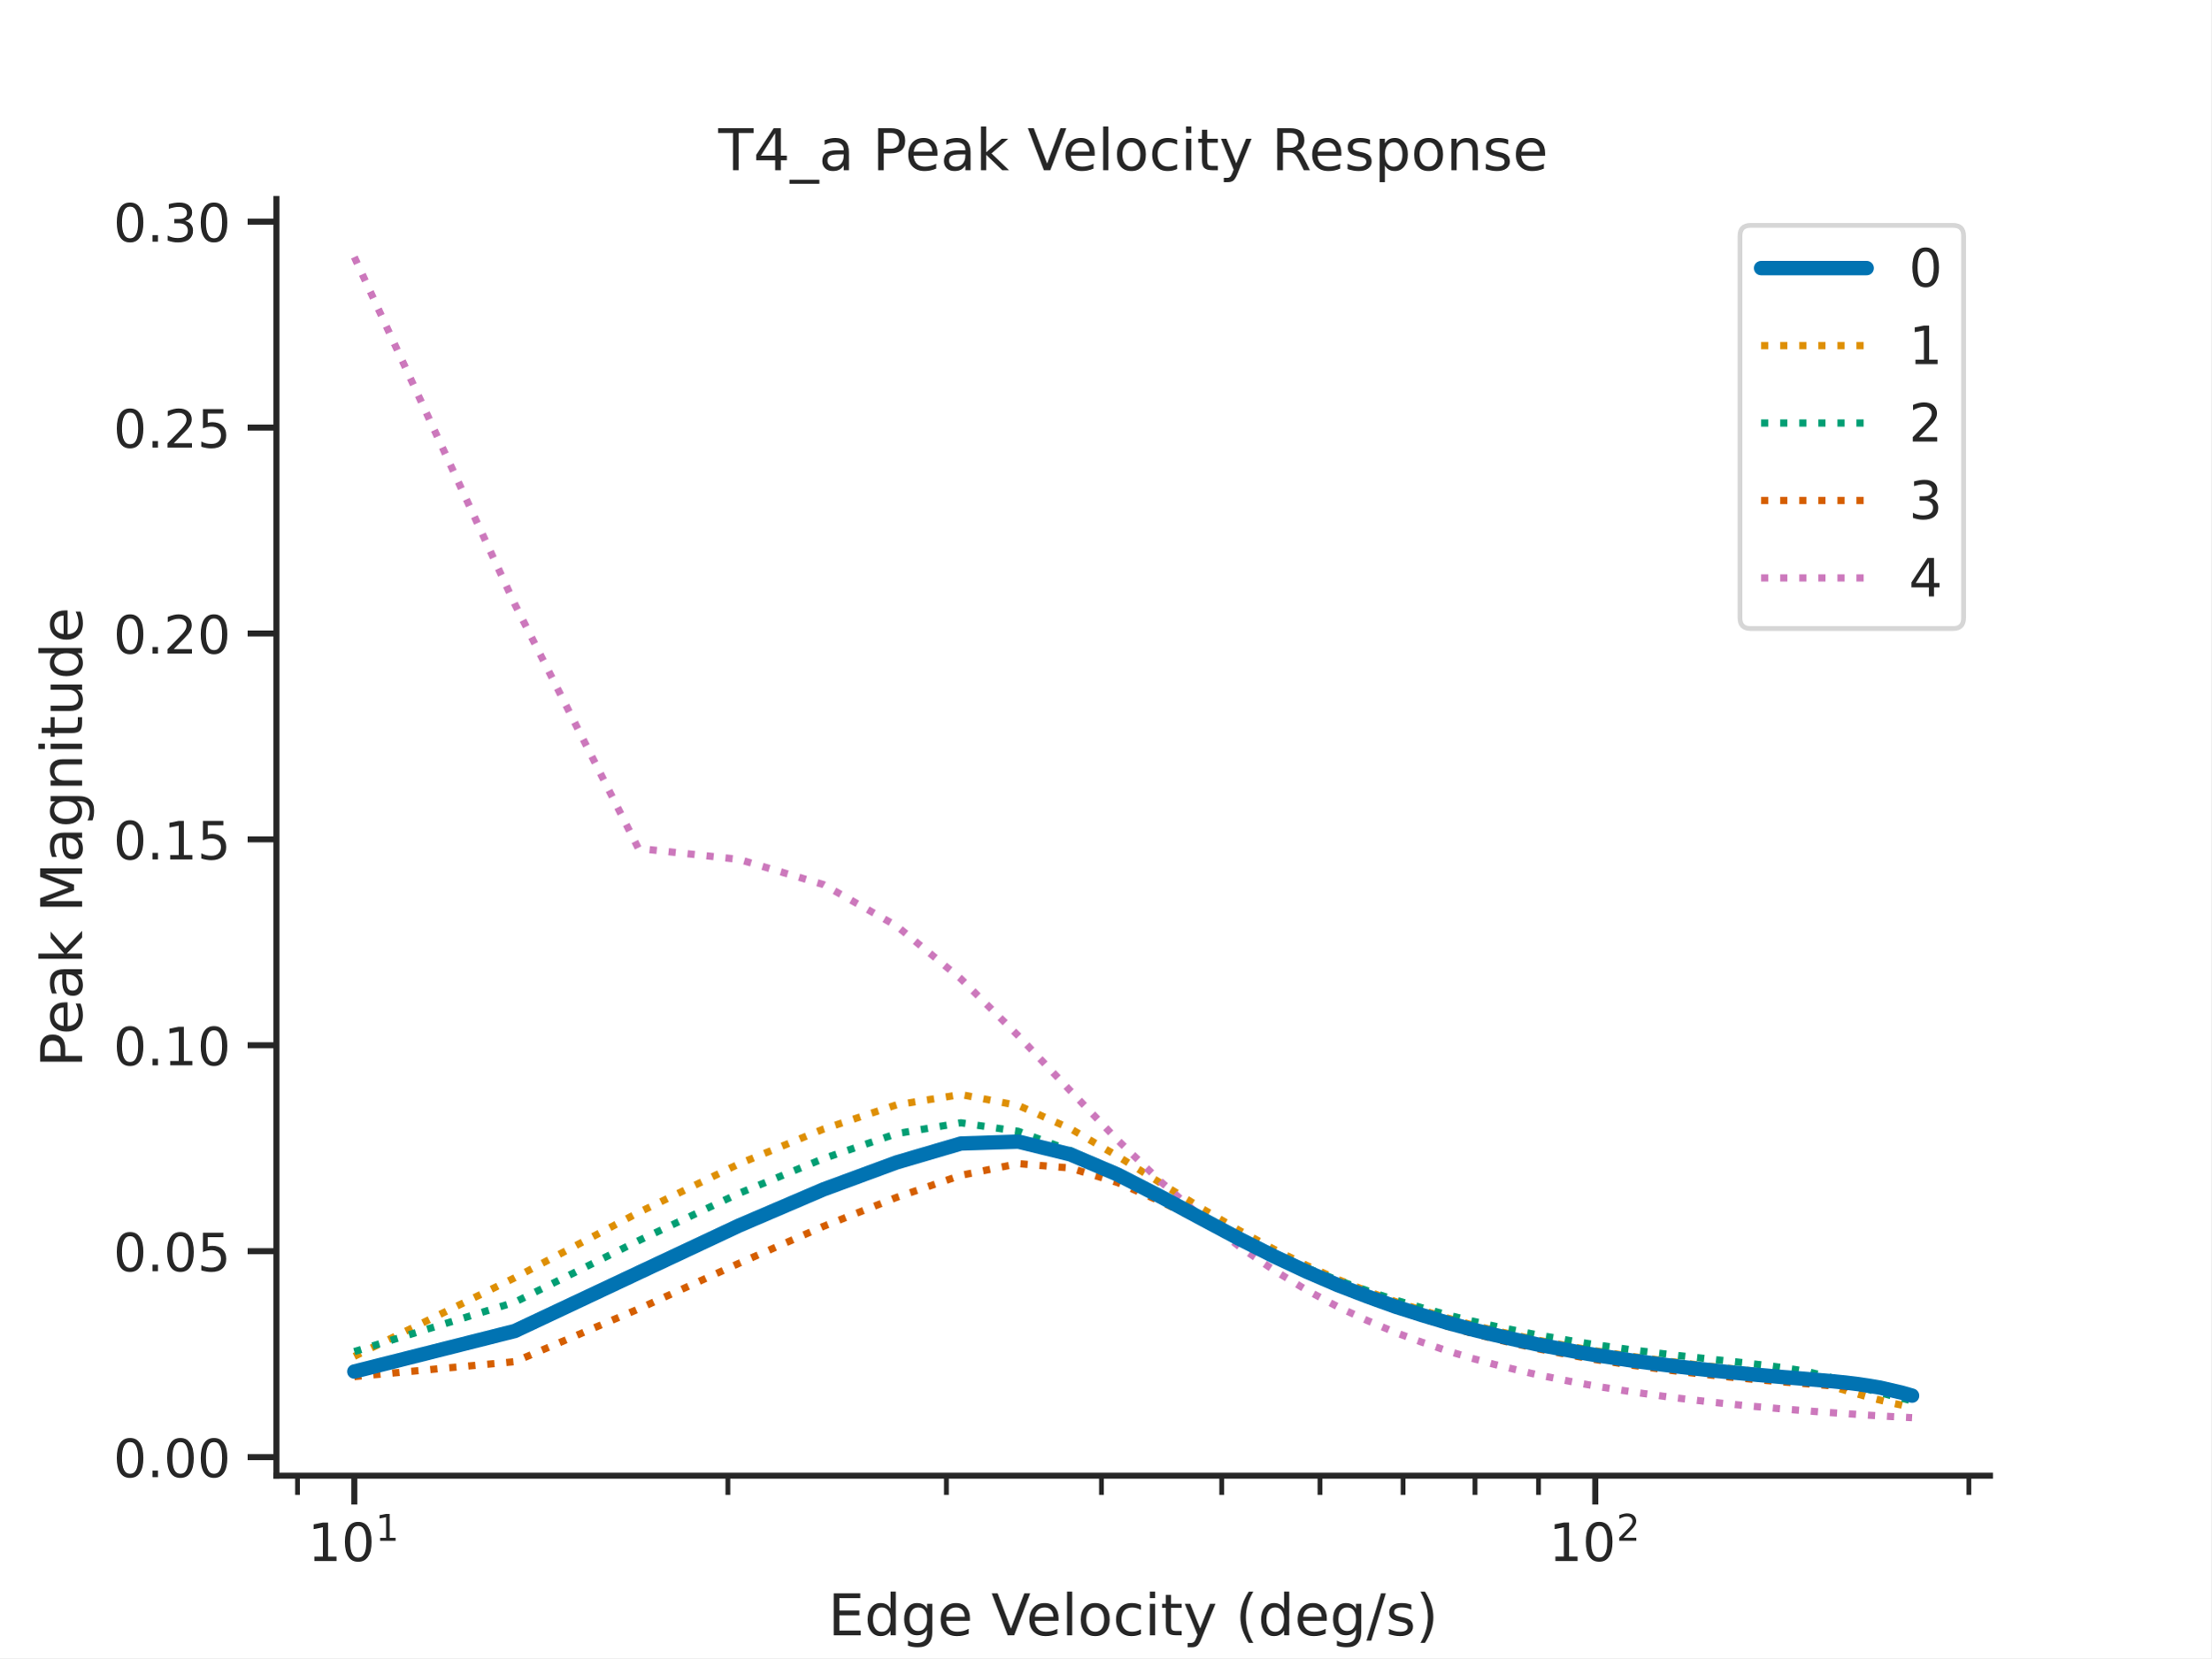
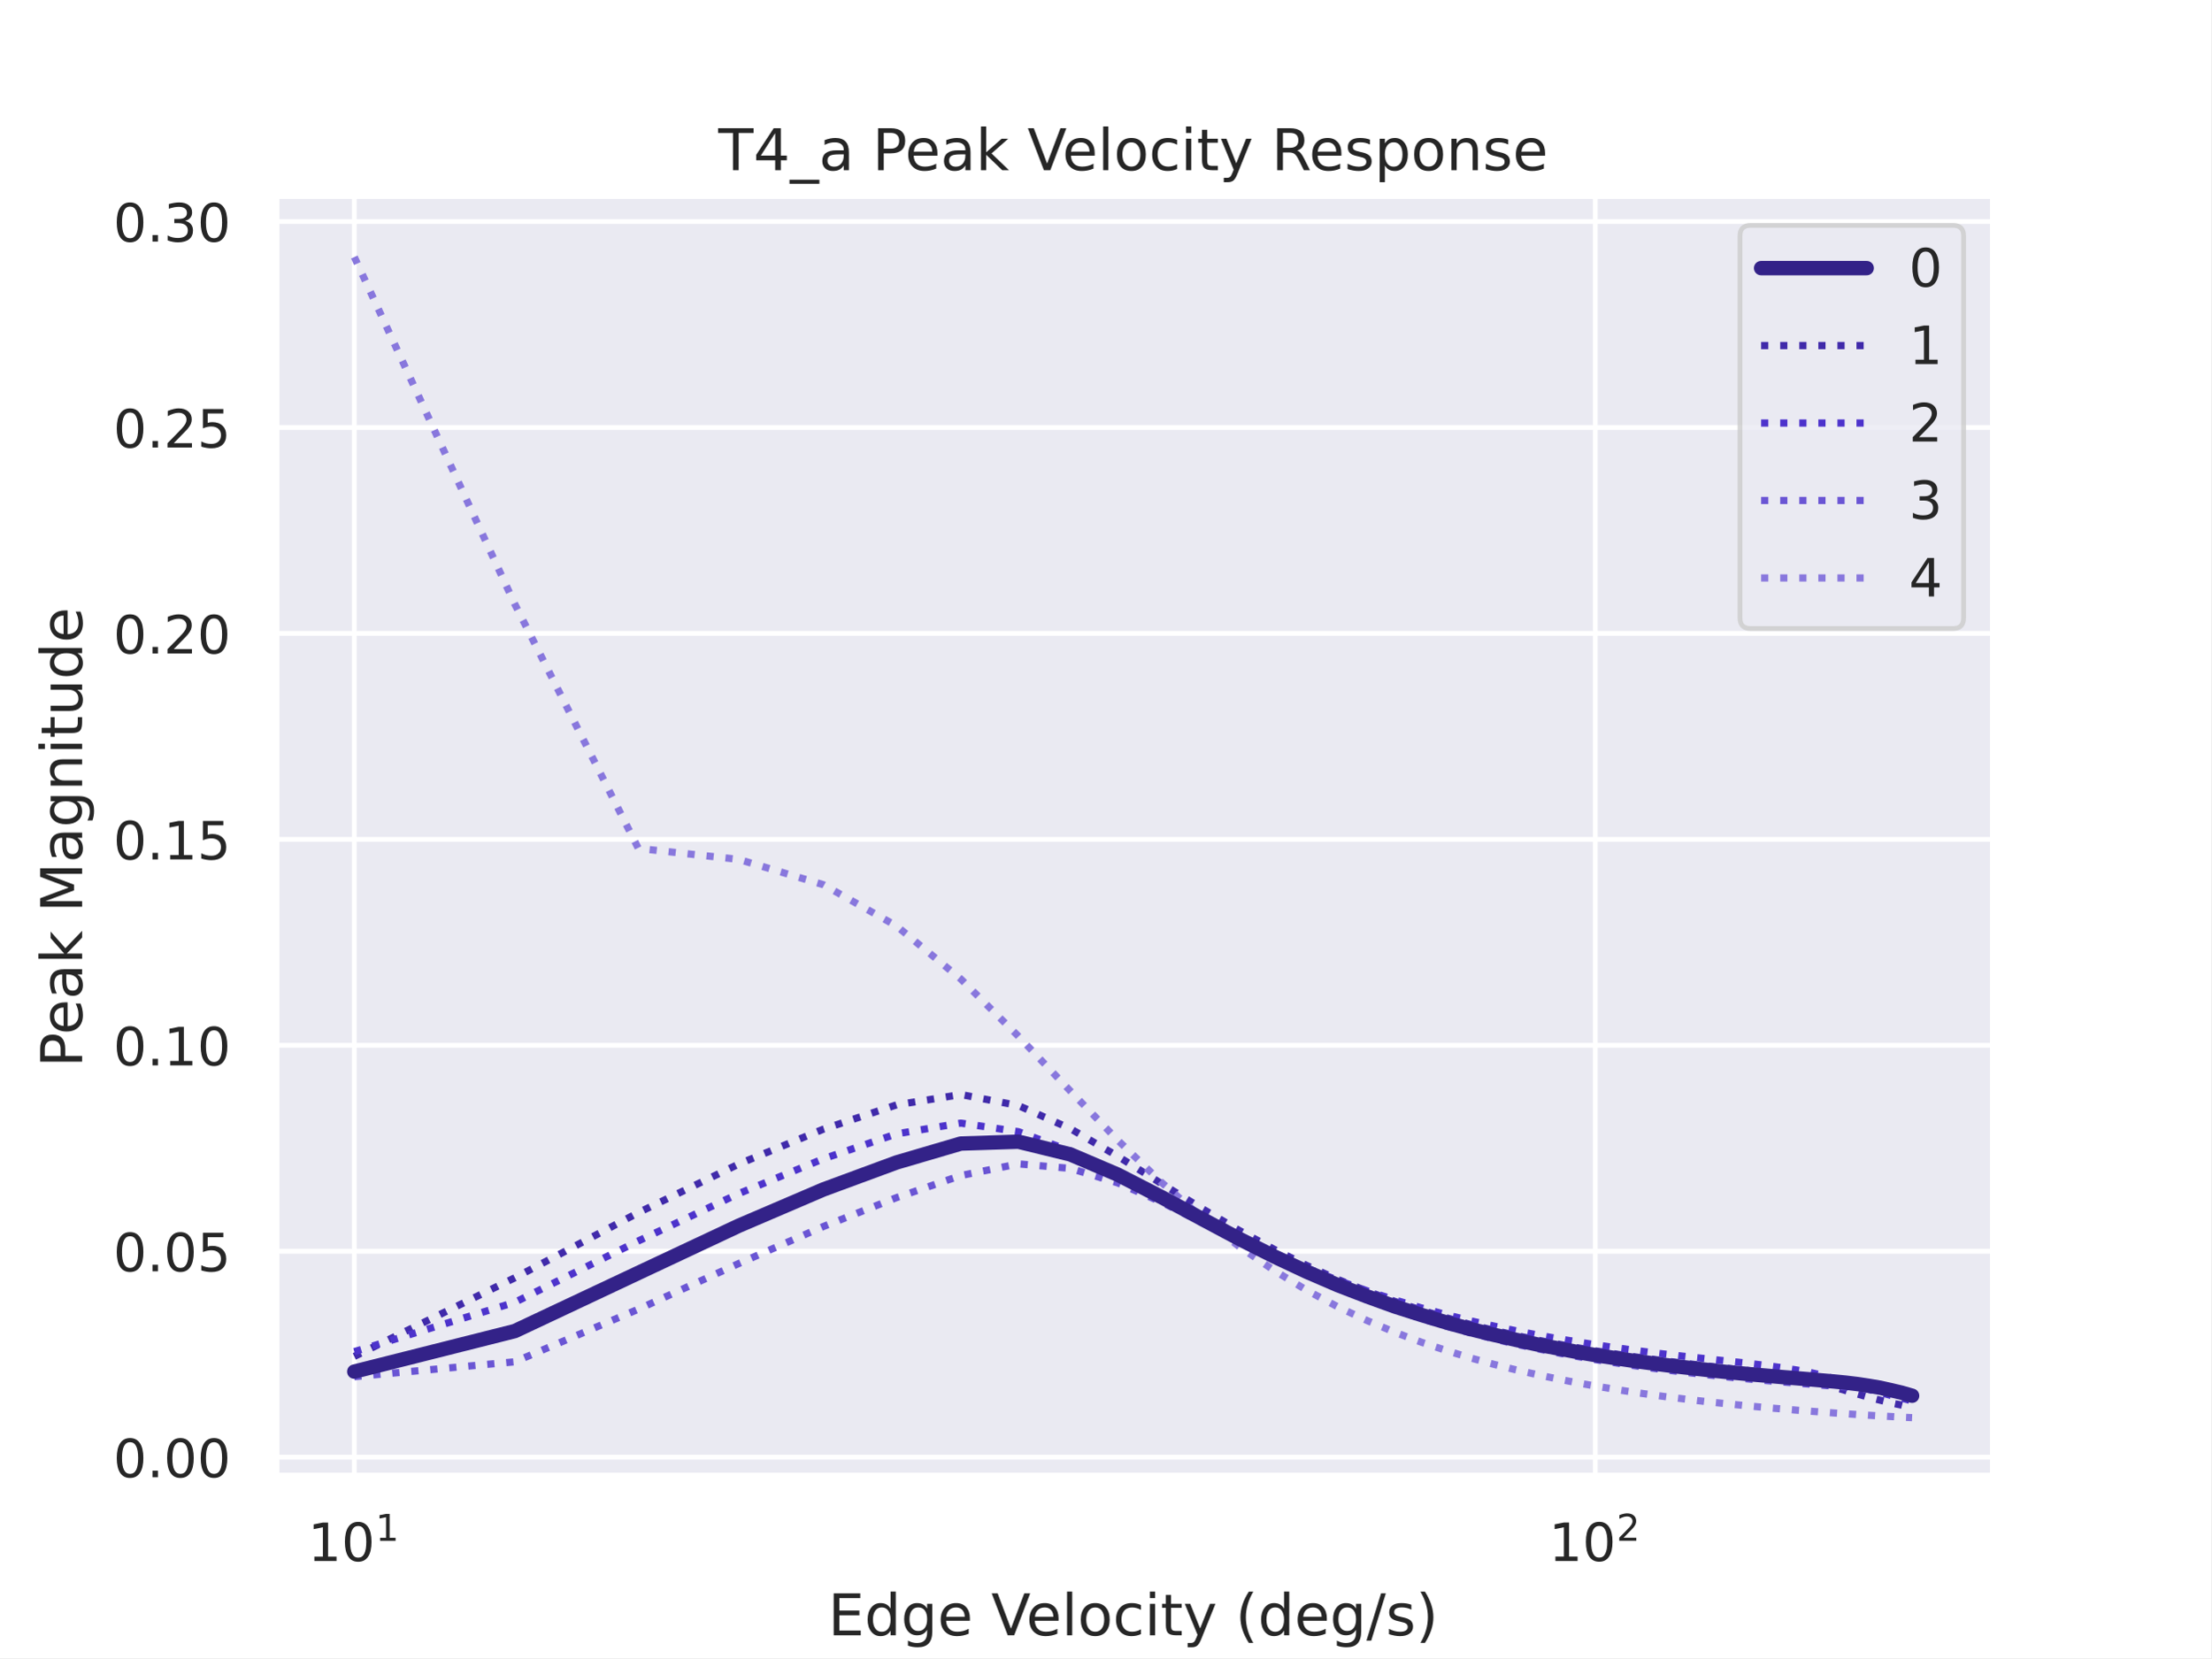
<svg xmlns="http://www.w3.org/2000/svg" xmlns:xlink="http://www.w3.org/1999/xlink" width="460.8pt" height="345.6pt" viewBox="0 0 460.8 345.6" version="1.1">
  <defs>
    <style type="text/css">*{stroke-linejoin: round; stroke-linecap: butt}</style>
  </defs>
  <g id="figure_1">
    <g id="patch_1">
      <path d="M 0 345.6  L 460.8 345.6  L 460.8 0  L 0 0  z " style="fill: #ffffff" />
    </g>
    <g id="axes_1">
      <g id="patch_2">
-         <path d="M 57.6 307.584  L 414.72 307.584  L 414.72 41.472  L 57.6 41.472  z " style="fill: #ffffff" />
+         <path d="M 57.6 307.584  L 414.72 307.584  L 414.72 41.472  L 57.6 41.472  z " style="fill: #eaeaf2" />
      </g>
      <g id="matplotlib.axis_1">
        <g id="xtick_1">
          <g id="line2d_1">
-             <defs>
-               <path id="m900be4632e" d="M 0 0  L 0 6  " style="stroke: #262626; stroke-width: 1.25" />
-             </defs>
-             <g>
-               <use xlink:href="#m900be4632e" x="73.833" y="307.584" style="fill: #262626; stroke: #262626; stroke-width: 1.25" />
-             </g>
+             <path d="M 73.833 307.584  L 73.833 41.472  " clip-path="url(#p72b41a8d1b)" style="fill: none; stroke: #ffffff; stroke-linecap: round" />
          </g>
          <g id="text_1">
            <g style="fill: #262626" transform="translate(64.15273 325.4423) scale(0.11 -0.11)">
              <defs>
                <path id="DejaVuSans-31" d="M 794 531  L 1825 531  L 1825 4091  L 703 3866  L 703 4441  L 1819 4666  L 2450 4666  L 2450 531  L 3481 531  L 3481 0  L 794 0  L 794 531  z " transform="scale(0.015625)" />
                <path id="DejaVuSans-30" d="M 2034 4250  Q 1547 4250 1301 3770  Q 1056 3291 1056 2328  Q 1056 1369 1301 889  Q 1547 409 2034 409  Q 2525 409 2770 889  Q 3016 1369 3016 2328  Q 3016 3291 2770 3770  Q 2525 4250 2034 4250  z M 2034 4750  Q 2819 4750 3233 4129  Q 3647 3509 3647 2328  Q 3647 1150 3233 529  Q 2819 -91 2034 -91  Q 1250 -91 836 529  Q 422 1150 422 2328  Q 422 3509 836 4129  Q 1250 4750 2034 4750  z " transform="scale(0.015625)" />
              </defs>
              <use xlink:href="#DejaVuSans-31" transform="translate(0 0.684375)" />
              <use xlink:href="#DejaVuSans-30" transform="translate(63.62305 0.684375)" />
              <use xlink:href="#DejaVuSans-31" transform="translate(128.2031 38.96563) scale(0.7)" />
            </g>
          </g>
        </g>
        <g id="xtick_2">
          <g id="line2d_2">
-             <g>
-               <use xlink:href="#m900be4632e" x="332.465" y="307.584" style="fill: #262626; stroke: #262626; stroke-width: 1.25" />
-             </g>
+             <path d="M 332.465 307.584  L 332.465 41.472  " clip-path="url(#p72b41a8d1b)" style="fill: none; stroke: #ffffff; stroke-linecap: round" />
          </g>
          <g id="text_2">
            <g style="fill: #262626" transform="translate(322.7855 325.4423) scale(0.11 -0.11)">
              <defs>
                <path id="DejaVuSans-32" d="M 1228 531  L 3431 531  L 3431 0  L 469 0  L 469 531  Q 828 903 1448 1529  Q 2069 2156 2228 2338  Q 2531 2678 2651 2914  Q 2772 3150 2772 3378  Q 2772 3750 2511 3984  Q 2250 4219 1831 4219  Q 1534 4219 1204 4116  Q 875 4013 500 3803  L 500 4441  Q 881 4594 1212 4672  Q 1544 4750 1819 4750  Q 2544 4750 2975 4387  Q 3406 4025 3406 3419  Q 3406 3131 3298 2873  Q 3191 2616 2906 2266  Q 2828 2175 2409 1742  Q 1991 1309 1228 531  z " transform="scale(0.015625)" />
              </defs>
              <use xlink:href="#DejaVuSans-31" transform="translate(0 0.765625)" />
              <use xlink:href="#DejaVuSans-30" transform="translate(63.62305 0.765625)" />
              <use xlink:href="#DejaVuSans-32" transform="translate(128.2031 39.04688) scale(0.7)" />
            </g>
          </g>
        </g>
-         <g id="xtick_3">
-           <g id="line2d_3">
-             <defs>
-               <path id="mfa53ba77cc" d="M 0 0  L 0 4  " style="stroke: #262626" />
-             </defs>
-             <g>
-               <use xlink:href="#mfa53ba77cc" x="61.998" y="307.584" style="fill: #262626; stroke: #262626" />
-             </g>
-           </g>
-         </g>
-         <g id="xtick_4">
-           <g id="line2d_4">
-             <g>
-               <use xlink:href="#mfa53ba77cc" x="151.689" y="307.584" style="fill: #262626; stroke: #262626" />
-             </g>
-           </g>
-         </g>
-         <g id="xtick_5">
-           <g id="line2d_5">
-             <g>
-               <use xlink:href="#mfa53ba77cc" x="197.232" y="307.584" style="fill: #262626; stroke: #262626" />
-             </g>
-           </g>
-         </g>
-         <g id="xtick_6">
-           <g id="line2d_6">
-             <g>
-               <use xlink:href="#mfa53ba77cc" x="229.545" y="307.584" style="fill: #262626; stroke: #262626" />
-             </g>
-           </g>
-         </g>
-         <g id="xtick_7">
-           <g id="line2d_7">
-             <g>
-               <use xlink:href="#mfa53ba77cc" x="254.609" y="307.584" style="fill: #262626; stroke: #262626" />
-             </g>
-           </g>
-         </g>
-         <g id="xtick_8">
-           <g id="line2d_8">
-             <g>
-               <use xlink:href="#mfa53ba77cc" x="275.088" y="307.584" style="fill: #262626; stroke: #262626" />
-             </g>
-           </g>
-         </g>
-         <g id="xtick_9">
-           <g id="line2d_9">
-             <g>
-               <use xlink:href="#mfa53ba77cc" x="292.403" y="307.584" style="fill: #262626; stroke: #262626" />
-             </g>
-           </g>
-         </g>
-         <g id="xtick_10">
-           <g id="line2d_10">
-             <g>
-               <use xlink:href="#mfa53ba77cc" x="307.401" y="307.584" style="fill: #262626; stroke: #262626" />
-             </g>
-           </g>
-         </g>
-         <g id="xtick_11">
-           <g id="line2d_11">
-             <g>
-               <use xlink:href="#mfa53ba77cc" x="320.631" y="307.584" style="fill: #262626; stroke: #262626" />
-             </g>
-           </g>
-         </g>
-         <g id="xtick_12">
-           <g id="line2d_12">
-             <g>
-               <use xlink:href="#mfa53ba77cc" x="410.322" y="307.584" style="fill: #262626; stroke: #262626" />
-             </g>
-           </g>
-         </g>
+         <g id="xtick_3" />
+         <g id="xtick_4" />
+         <g id="xtick_5" />
+         <g id="xtick_6" />
+         <g id="xtick_7" />
+         <g id="xtick_8" />
+         <g id="xtick_9" />
+         <g id="xtick_10" />
+         <g id="xtick_11" />
+         <g id="xtick_12" />
        <g id="text_3">
          <g style="fill: #262626" transform="translate(172.5675 340.8481) scale(0.12 -0.12)">
            <defs>
              <path id="DejaVuSans-45" d="M 628 4666  L 3578 4666  L 3578 4134  L 1259 4134  L 1259 2753  L 3481 2753  L 3481 2222  L 1259 2222  L 1259 531  L 3634 531  L 3634 0  L 628 0  L 628 4666  z " transform="scale(0.015625)" />
              <path id="DejaVuSans-64" d="M 2906 2969  L 2906 4863  L 3481 4863  L 3481 0  L 2906 0  L 2906 525  Q 2725 213 2448 61  Q 2172 -91 1784 -91  Q 1150 -91 751 415  Q 353 922 353 1747  Q 353 2572 751 3078  Q 1150 3584 1784 3584  Q 2172 3584 2448 3432  Q 2725 3281 2906 2969  z M 947 1747  Q 947 1113 1208 752  Q 1469 391 1925 391  Q 2381 391 2643 752  Q 2906 1113 2906 1747  Q 2906 2381 2643 2742  Q 2381 3103 1925 3103  Q 1469 3103 1208 2742  Q 947 2381 947 1747  z " transform="scale(0.015625)" />
              <path id="DejaVuSans-67" d="M 2906 1791  Q 2906 2416 2648 2759  Q 2391 3103 1925 3103  Q 1463 3103 1205 2759  Q 947 2416 947 1791  Q 947 1169 1205 825  Q 1463 481 1925 481  Q 2391 481 2648 825  Q 2906 1169 2906 1791  z M 3481 434  Q 3481 -459 3084 -895  Q 2688 -1331 1869 -1331  Q 1566 -1331 1297 -1286  Q 1028 -1241 775 -1147  L 775 -588  Q 1028 -725 1275 -790  Q 1522 -856 1778 -856  Q 2344 -856 2625 -561  Q 2906 -266 2906 331  L 2906 616  Q 2728 306 2450 153  Q 2172 0 1784 0  Q 1141 0 747 490  Q 353 981 353 1791  Q 353 2603 747 3093  Q 1141 3584 1784 3584  Q 2172 3584 2450 3431  Q 2728 3278 2906 2969  L 2906 3500  L 3481 3500  L 3481 434  z " transform="scale(0.015625)" />
              <path id="DejaVuSans-65" d="M 3597 1894  L 3597 1613  L 953 1613  Q 991 1019 1311 708  Q 1631 397 2203 397  Q 2534 397 2845 478  Q 3156 559 3463 722  L 3463 178  Q 3153 47 2828 -22  Q 2503 -91 2169 -91  Q 1331 -91 842 396  Q 353 884 353 1716  Q 353 2575 817 3079  Q 1281 3584 2069 3584  Q 2775 3584 3186 3129  Q 3597 2675 3597 1894  z M 3022 2063  Q 3016 2534 2758 2815  Q 2500 3097 2075 3097  Q 1594 3097 1305 2825  Q 1016 2553 972 2059  L 3022 2063  z " transform="scale(0.015625)" />
              <path id="DejaVuSans-20" transform="scale(0.015625)" />
              <path id="DejaVuSans-56" d="M 1831 0  L 50 4666  L 709 4666  L 2188 738  L 3669 4666  L 4325 4666  L 2547 0  L 1831 0  z " transform="scale(0.015625)" />
              <path id="DejaVuSans-6c" d="M 603 4863  L 1178 4863  L 1178 0  L 603 0  L 603 4863  z " transform="scale(0.015625)" />
              <path id="DejaVuSans-6f" d="M 1959 3097  Q 1497 3097 1228 2736  Q 959 2375 959 1747  Q 959 1119 1226 758  Q 1494 397 1959 397  Q 2419 397 2687 759  Q 2956 1122 2956 1747  Q 2956 2369 2687 2733  Q 2419 3097 1959 3097  z M 1959 3584  Q 2709 3584 3137 3096  Q 3566 2609 3566 1747  Q 3566 888 3137 398  Q 2709 -91 1959 -91  Q 1206 -91 779 398  Q 353 888 353 1747  Q 353 2609 779 3096  Q 1206 3584 1959 3584  z " transform="scale(0.015625)" />
              <path id="DejaVuSans-63" d="M 3122 3366  L 3122 2828  Q 2878 2963 2633 3030  Q 2388 3097 2138 3097  Q 1578 3097 1268 2742  Q 959 2388 959 1747  Q 959 1106 1268 751  Q 1578 397 2138 397  Q 2388 397 2633 464  Q 2878 531 3122 666  L 3122 134  Q 2881 22 2623 -34  Q 2366 -91 2075 -91  Q 1284 -91 818 406  Q 353 903 353 1747  Q 353 2603 823 3093  Q 1294 3584 2113 3584  Q 2378 3584 2631 3529  Q 2884 3475 3122 3366  z " transform="scale(0.015625)" />
              <path id="DejaVuSans-69" d="M 603 3500  L 1178 3500  L 1178 0  L 603 0  L 603 3500  z M 603 4863  L 1178 4863  L 1178 4134  L 603 4134  L 603 4863  z " transform="scale(0.015625)" />
              <path id="DejaVuSans-74" d="M 1172 4494  L 1172 3500  L 2356 3500  L 2356 3053  L 1172 3053  L 1172 1153  Q 1172 725 1289 603  Q 1406 481 1766 481  L 2356 481  L 2356 0  L 1766 0  Q 1100 0 847 248  Q 594 497 594 1153  L 594 3053  L 172 3053  L 172 3500  L 594 3500  L 594 4494  L 1172 4494  z " transform="scale(0.015625)" />
              <path id="DejaVuSans-79" d="M 2059 -325  Q 1816 -950 1584 -1140  Q 1353 -1331 966 -1331  L 506 -1331  L 506 -850  L 844 -850  Q 1081 -850 1212 -737  Q 1344 -625 1503 -206  L 1606 56  L 191 3500  L 800 3500  L 1894 763  L 2988 3500  L 3597 3500  L 2059 -325  z " transform="scale(0.015625)" />
              <path id="DejaVuSans-28" d="M 1984 4856  Q 1566 4138 1362 3434  Q 1159 2731 1159 2009  Q 1159 1288 1364 580  Q 1569 -128 1984 -844  L 1484 -844  Q 1016 -109 783 600  Q 550 1309 550 2009  Q 550 2706 781 3412  Q 1013 4119 1484 4856  L 1984 4856  z " transform="scale(0.015625)" />
              <path id="DejaVuSans-2f" d="M 1625 4666  L 2156 4666  L 531 -594  L 0 -594  L 1625 4666  z " transform="scale(0.015625)" />
              <path id="DejaVuSans-73" d="M 2834 3397  L 2834 2853  Q 2591 2978 2328 3040  Q 2066 3103 1784 3103  Q 1356 3103 1142 2972  Q 928 2841 928 2578  Q 928 2378 1081 2264  Q 1234 2150 1697 2047  L 1894 2003  Q 2506 1872 2764 1633  Q 3022 1394 3022 966  Q 3022 478 2636 193  Q 2250 -91 1575 -91  Q 1294 -91 989 -36  Q 684 19 347 128  L 347 722  Q 666 556 975 473  Q 1284 391 1588 391  Q 1994 391 2212 530  Q 2431 669 2431 922  Q 2431 1156 2273 1281  Q 2116 1406 1581 1522  L 1381 1569  Q 847 1681 609 1914  Q 372 2147 372 2553  Q 372 3047 722 3315  Q 1072 3584 1716 3584  Q 2034 3584 2315 3537  Q 2597 3491 2834 3397  z " transform="scale(0.015625)" />
              <path id="DejaVuSans-29" d="M 513 4856  L 1013 4856  Q 1481 4119 1714 3412  Q 1947 2706 1947 2009  Q 1947 1309 1714 600  Q 1481 -109 1013 -844  L 513 -844  Q 928 -128 1133 580  Q 1338 1288 1338 2009  Q 1338 2731 1133 3434  Q 928 4138 513 4856  z " transform="scale(0.015625)" />
            </defs>
            <use xlink:href="#DejaVuSans-45" />
            <use xlink:href="#DejaVuSans-64" x="63.184" />
            <use xlink:href="#DejaVuSans-67" x="126.66" />
            <use xlink:href="#DejaVuSans-65" x="190.137" />
            <use xlink:href="#DejaVuSans-20" x="251.66" />
            <use xlink:href="#DejaVuSans-56" x="283.447" />
            <use xlink:href="#DejaVuSans-65" x="344.105" />
            <use xlink:href="#DejaVuSans-6c" x="405.629" />
            <use xlink:href="#DejaVuSans-6f" x="433.412" />
            <use xlink:href="#DejaVuSans-63" x="494.594" />
            <use xlink:href="#DejaVuSans-69" x="549.574" />
            <use xlink:href="#DejaVuSans-74" x="577.357" />
            <use xlink:href="#DejaVuSans-79" x="616.566" />
            <use xlink:href="#DejaVuSans-20" x="675.746" />
            <use xlink:href="#DejaVuSans-28" x="707.533" />
            <use xlink:href="#DejaVuSans-64" x="746.547" />
            <use xlink:href="#DejaVuSans-65" x="810.023" />
            <use xlink:href="#DejaVuSans-67" x="871.547" />
            <use xlink:href="#DejaVuSans-2f" x="935.023" />
            <use xlink:href="#DejaVuSans-73" x="968.715" />
            <use xlink:href="#DejaVuSans-29" x="1020.814" />
          </g>
        </g>
      </g>
      <g id="matplotlib.axis_2">
        <g id="ytick_1">
-           <g id="line2d_13">
-             <defs>
-               <path id="mbd11f7bf73" d="M 0 0  L -6 0  " style="stroke: #262626; stroke-width: 1.25" />
-             </defs>
-             <g>
-               <use xlink:href="#mbd11f7bf73" x="57.6" y="303.708" style="fill: #262626; stroke: #262626; stroke-width: 1.25" />
-             </g>
+           <g id="line2d_3">
+             <path d="M 57.6 303.723  L 414.72 303.723  " clip-path="url(#p72b41a8d1b)" style="fill: none; stroke: #ffffff; stroke-linecap: round" />
          </g>
          <g id="text_4">
-             <g style="fill: #262626" transform="translate(23.60781 307.8876) scale(0.11 -0.11)">
+             <g style="fill: #262626" transform="translate(23.60781 307.9025) scale(0.11 -0.11)">
              <defs>
                <path id="DejaVuSans-2e" d="M 684 794  L 1344 794  L 1344 0  L 684 0  L 684 794  z " transform="scale(0.015625)" />
              </defs>
              <use xlink:href="#DejaVuSans-30" />
              <use xlink:href="#DejaVuSans-2e" x="63.623" />
              <use xlink:href="#DejaVuSans-30" x="95.41" />
              <use xlink:href="#DejaVuSans-30" x="159.033" />
            </g>
          </g>
        </g>
        <g id="ytick_2">
-           <g id="line2d_14">
-             <g>
-               <use xlink:href="#mbd11f7bf73" x="57.6" y="260.789" style="fill: #262626; stroke: #262626; stroke-width: 1.25" />
-             </g>
+           <g id="line2d_4">
+             <path d="M 57.6 260.799  L 414.72 260.799  " clip-path="url(#p72b41a8d1b)" style="fill: none; stroke: #ffffff; stroke-linecap: round" />
          </g>
          <g id="text_5">
-             <g style="fill: #262626" transform="translate(23.60781 264.9683) scale(0.11 -0.11)">
+             <g style="fill: #262626" transform="translate(23.60781 264.9777) scale(0.11 -0.11)">
              <defs>
                <path id="DejaVuSans-35" d="M 691 4666  L 3169 4666  L 3169 4134  L 1269 4134  L 1269 2991  Q 1406 3038 1543 3061  Q 1681 3084 1819 3084  Q 2600 3084 3056 2656  Q 3513 2228 3513 1497  Q 3513 744 3044 326  Q 2575 -91 1722 -91  Q 1428 -91 1123 -41  Q 819 9 494 109  L 494 744  Q 775 591 1075 516  Q 1375 441 1709 441  Q 2250 441 2565 725  Q 2881 1009 2881 1497  Q 2881 1984 2565 2268  Q 2250 2553 1709 2553  Q 1456 2553 1204 2497  Q 953 2441 691 2322  L 691 4666  z " transform="scale(0.015625)" />
              </defs>
              <use xlink:href="#DejaVuSans-30" />
              <use xlink:href="#DejaVuSans-2e" x="63.623" />
              <use xlink:href="#DejaVuSans-30" x="95.41" />
              <use xlink:href="#DejaVuSans-35" x="159.033" />
            </g>
          </g>
        </g>
        <g id="ytick_3">
-           <g id="line2d_15">
-             <g>
-               <use xlink:href="#mbd11f7bf73" x="57.6" y="217.87" style="fill: #262626; stroke: #262626; stroke-width: 1.25" />
-             </g>
+           <g id="line2d_5">
+             <path d="M 57.6 217.874  L 414.72 217.874  " clip-path="url(#p72b41a8d1b)" style="fill: none; stroke: #ffffff; stroke-linecap: round" />
          </g>
          <g id="text_6">
-             <g style="fill: #262626" transform="translate(23.60781 222.049) scale(0.11 -0.11)">
+             <g style="fill: #262626" transform="translate(23.60781 222.0529) scale(0.11 -0.11)">
              <use xlink:href="#DejaVuSans-30" />
              <use xlink:href="#DejaVuSans-2e" x="63.623" />
              <use xlink:href="#DejaVuSans-31" x="95.41" />
              <use xlink:href="#DejaVuSans-30" x="159.033" />
            </g>
          </g>
        </g>
        <g id="ytick_4">
-           <g id="line2d_16">
-             <g>
-               <use xlink:href="#mbd11f7bf73" x="57.6" y="174.951" style="fill: #262626; stroke: #262626; stroke-width: 1.25" />
-             </g>
+           <g id="line2d_6">
+             <path d="M 57.6 174.949  L 414.72 174.949  " clip-path="url(#p72b41a8d1b)" style="fill: none; stroke: #ffffff; stroke-linecap: round" />
          </g>
          <g id="text_7">
-             <g style="fill: #262626" transform="translate(23.60781 179.1298) scale(0.11 -0.11)">
+             <g style="fill: #262626" transform="translate(23.60781 179.1281) scale(0.11 -0.11)">
              <use xlink:href="#DejaVuSans-30" />
              <use xlink:href="#DejaVuSans-2e" x="63.623" />
              <use xlink:href="#DejaVuSans-31" x="95.41" />
              <use xlink:href="#DejaVuSans-35" x="159.033" />
            </g>
          </g>
        </g>
        <g id="ytick_5">
-           <g id="line2d_17">
-             <g>
-               <use xlink:href="#mbd11f7bf73" x="57.6" y="132.031" style="fill: #262626; stroke: #262626; stroke-width: 1.25" />
-             </g>
+           <g id="line2d_7">
+             <path d="M 57.6 132.024  L 414.72 132.024  " clip-path="url(#p72b41a8d1b)" style="fill: none; stroke: #ffffff; stroke-linecap: round" />
          </g>
          <g id="text_8">
-             <g style="fill: #262626" transform="translate(23.60781 136.2105) scale(0.11 -0.11)">
+             <g style="fill: #262626" transform="translate(23.60781 136.2033) scale(0.11 -0.11)">
              <use xlink:href="#DejaVuSans-30" />
              <use xlink:href="#DejaVuSans-2e" x="63.623" />
              <use xlink:href="#DejaVuSans-32" x="95.41" />
              <use xlink:href="#DejaVuSans-30" x="159.033" />
            </g>
          </g>
        </g>
        <g id="ytick_6">
-           <g id="line2d_18">
-             <g>
-               <use xlink:href="#mbd11f7bf73" x="57.6" y="89.112" style="fill: #262626; stroke: #262626; stroke-width: 1.25" />
-             </g>
+           <g id="line2d_8">
+             <path d="M 57.6 89.099  L 414.72 89.099  " clip-path="url(#p72b41a8d1b)" style="fill: none; stroke: #ffffff; stroke-linecap: round" />
          </g>
          <g id="text_9">
-             <g style="fill: #262626" transform="translate(23.60781 93.29121) scale(0.11 -0.11)">
+             <g style="fill: #262626" transform="translate(23.60781 93.27855) scale(0.11 -0.11)">
              <use xlink:href="#DejaVuSans-30" />
              <use xlink:href="#DejaVuSans-2e" x="63.623" />
              <use xlink:href="#DejaVuSans-32" x="95.41" />
              <use xlink:href="#DejaVuSans-35" x="159.033" />
            </g>
          </g>
        </g>
        <g id="ytick_7">
-           <g id="line2d_19">
-             <g>
-               <use xlink:href="#mbd11f7bf73" x="57.6" y="46.193" style="fill: #262626; stroke: #262626; stroke-width: 1.25" />
-             </g>
+           <g id="line2d_9">
+             <path d="M 57.6 46.175  L 414.72 46.175  " clip-path="url(#p72b41a8d1b)" style="fill: none; stroke: #ffffff; stroke-linecap: round" />
          </g>
          <g id="text_10">
-             <g style="fill: #262626" transform="translate(23.60781 50.37193) scale(0.11 -0.11)">
+             <g style="fill: #262626" transform="translate(23.60781 50.35376) scale(0.11 -0.11)">
              <defs>
                <path id="DejaVuSans-33" d="M 2597 2516  Q 3050 2419 3304 2112  Q 3559 1806 3559 1356  Q 3559 666 3084 287  Q 2609 -91 1734 -91  Q 1441 -91 1130 -33  Q 819 25 488 141  L 488 750  Q 750 597 1062 519  Q 1375 441 1716 441  Q 2309 441 2620 675  Q 2931 909 2931 1356  Q 2931 1769 2642 2001  Q 2353 2234 1838 2234  L 1294 2234  L 1294 2753  L 1863 2753  Q 2328 2753 2575 2939  Q 2822 3125 2822 3475  Q 2822 3834 2567 4026  Q 2313 4219 1838 4219  Q 1578 4219 1281 4162  Q 984 4106 628 3988  L 628 4550  Q 988 4650 1302 4700  Q 1616 4750 1894 4750  Q 2613 4750 3031 4423  Q 3450 4097 3450 3541  Q 3450 3153 3228 2886  Q 3006 2619 2597 2516  z " transform="scale(0.015625)" />
              </defs>
              <use xlink:href="#DejaVuSans-30" />
              <use xlink:href="#DejaVuSans-2e" x="63.623" />
              <use xlink:href="#DejaVuSans-33" x="95.41" />
              <use xlink:href="#DejaVuSans-30" x="159.033" />
            </g>
          </g>
        </g>
        <g id="text_11">
          <g style="fill: #262626" transform="translate(17.11219 222.4661) rotate(-90) scale(0.12 -0.12)">
            <defs>
              <path id="DejaVuSans-50" d="M 1259 4147  L 1259 2394  L 2053 2394  Q 2494 2394 2734 2622  Q 2975 2850 2975 3272  Q 2975 3691 2734 3919  Q 2494 4147 2053 4147  L 1259 4147  z M 628 4666  L 2053 4666  Q 2838 4666 3239 4311  Q 3641 3956 3641 3272  Q 3641 2581 3239 2228  Q 2838 1875 2053 1875  L 1259 1875  L 1259 0  L 628 0  L 628 4666  z " transform="scale(0.015625)" />
              <path id="DejaVuSans-61" d="M 2194 1759  Q 1497 1759 1228 1600  Q 959 1441 959 1056  Q 959 750 1161 570  Q 1363 391 1709 391  Q 2188 391 2477 730  Q 2766 1069 2766 1631  L 2766 1759  L 2194 1759  z M 3341 1997  L 3341 0  L 2766 0  L 2766 531  Q 2569 213 2275 61  Q 1981 -91 1556 -91  Q 1019 -91 701 211  Q 384 513 384 1019  Q 384 1609 779 1909  Q 1175 2209 1959 2209  L 2766 2209  L 2766 2266  Q 2766 2663 2505 2880  Q 2244 3097 1772 3097  Q 1472 3097 1187 3025  Q 903 2953 641 2809  L 641 3341  Q 956 3463 1253 3523  Q 1550 3584 1831 3584  Q 2591 3584 2966 3190  Q 3341 2797 3341 1997  z " transform="scale(0.015625)" />
              <path id="DejaVuSans-6b" d="M 581 4863  L 1159 4863  L 1159 1991  L 2875 3500  L 3609 3500  L 1753 1863  L 3688 0  L 2938 0  L 1159 1709  L 1159 0  L 581 0  L 581 4863  z " transform="scale(0.015625)" />
              <path id="DejaVuSans-4d" d="M 628 4666  L 1569 4666  L 2759 1491  L 3956 4666  L 4897 4666  L 4897 0  L 4281 0  L 4281 4097  L 3078 897  L 2444 897  L 1241 4097  L 1241 0  L 628 0  L 628 4666  z " transform="scale(0.015625)" />
              <path id="DejaVuSans-6e" d="M 3513 2113  L 3513 0  L 2938 0  L 2938 2094  Q 2938 2591 2744 2837  Q 2550 3084 2163 3084  Q 1697 3084 1428 2787  Q 1159 2491 1159 1978  L 1159 0  L 581 0  L 581 3500  L 1159 3500  L 1159 2956  Q 1366 3272 1645 3428  Q 1925 3584 2291 3584  Q 2894 3584 3203 3211  Q 3513 2838 3513 2113  z " transform="scale(0.015625)" />
              <path id="DejaVuSans-75" d="M 544 1381  L 544 3500  L 1119 3500  L 1119 1403  Q 1119 906 1312 657  Q 1506 409 1894 409  Q 2359 409 2629 706  Q 2900 1003 2900 1516  L 2900 3500  L 3475 3500  L 3475 0  L 2900 0  L 2900 538  Q 2691 219 2414 64  Q 2138 -91 1772 -91  Q 1169 -91 856 284  Q 544 659 544 1381  z M 1991 3584  L 1991 3584  z " transform="scale(0.015625)" />
            </defs>
            <use xlink:href="#DejaVuSans-50" />
            <use xlink:href="#DejaVuSans-65" x="56.678" />
            <use xlink:href="#DejaVuSans-61" x="118.201" />
            <use xlink:href="#DejaVuSans-6b" x="179.48" />
            <use xlink:href="#DejaVuSans-20" x="237.391" />
            <use xlink:href="#DejaVuSans-4d" x="269.178" />
            <use xlink:href="#DejaVuSans-61" x="355.457" />
            <use xlink:href="#DejaVuSans-67" x="416.736" />
            <use xlink:href="#DejaVuSans-6e" x="480.213" />
            <use xlink:href="#DejaVuSans-69" x="543.592" />
            <use xlink:href="#DejaVuSans-74" x="571.375" />
            <use xlink:href="#DejaVuSans-75" x="610.584" />
            <use xlink:href="#DejaVuSans-64" x="673.963" />
            <use xlink:href="#DejaVuSans-65" x="737.439" />
          </g>
        </g>
      </g>
-       <g id="line2d_20">
-         <path d="M 73.833 282.713  L 107.286 266.325  L 133.029 252.754  L 153.958 242.616  L 171.593 235.349  L 186.832 230.29  L 200.247 228.133  L 212.231 230.425  L 223.058 235.237  L 232.932 240.991  L 242.008 246.672  L 250.405 251.842  L 258.218 256.439  L 265.523 260.393  L 272.381 263.791  L 278.845 266.694  L 284.957 269.126  L 290.753 271.282  L 296.265 273.076  L 301.519 274.688  L 306.538 276.083  L 311.343 277.28  L 315.95 278.339  L 320.376 279.313  L 324.634 280.127  L 328.737 280.911  L 332.694 281.591  L 336.518 282.174  L 340.215 282.739  L 343.794 283.218  L 347.263 283.683  L 350.628 284.103  L 353.895 284.483  L 357.07 284.858  L 360.158 285.201  L 363.163 285.52  L 366.089 285.858  L 368.941 286.195  L 371.723 286.591  L 374.437 287.027  L 377.088 287.595  L 379.677 288.368  L 382.208 289.111  L 384.683 289.837  L 387.105 290.547  L 389.475 291.242  L 391.797 291.825  L 394.072 292.397  L 396.301 292.866  L 398.487 293.417  " clip-path="url(#pcbe554aa3e)" style="fill: none; stroke-dasharray: 1.5,2.475; stroke-dashoffset: 0; stroke: #de8f05; stroke-width: 1.5" />
-       </g>
-       <g id="line2d_21">
-         <path d="M 73.833 281.719  L 107.286 271.428  L 133.029 258.622  L 153.958 248.757  L 171.593 241.494  L 186.832 236.299  L 200.247 234.03  L 212.231 235.808  L 223.058 239.809  L 232.932 244.656  L 242.008 249.482  L 250.405 253.911  L 258.218 257.881  L 265.523 261.323  L 272.381 264.304  L 278.845 266.869  L 284.957 269.03  L 290.753 270.958  L 296.265 272.569  L 301.519 274.023  L 306.538 275.286  L 311.343 276.374  L 315.95 277.339  L 320.376 278.228  L 324.634 278.972  L 328.737 279.69  L 332.694 280.314  L 336.518 280.85  L 340.215 281.37  L 343.794 281.812  L 347.263 282.243  L 350.628 282.636  L 353.895 282.995  L 357.07 283.355  L 360.158 283.693  L 363.163 284.013  L 366.089 284.358  L 368.941 284.702  L 371.723 285.095  L 374.437 285.508  L 377.088 286.004  L 379.677 286.619  L 382.208 287.291  L 384.683 288.08  L 387.105 288.86  L 389.475 289.624  L 391.797 290.267  L 394.072 290.898  L 396.301 291.415  L 398.487 292.024  " clip-path="url(#pcbe554aa3e)" style="fill: none; stroke-dasharray: 1.5,2.475; stroke-dashoffset: 0; stroke: #029e73; stroke-width: 1.5" />
-       </g>
-       <g id="line2d_22">
-         <path d="M 73.833 286.936  L 107.286 283.824  L 133.029 272.847  L 153.958 263.336  L 171.593 255.618  L 186.832 249.584  L 200.247 244.981  L 212.231 242.534  L 223.058 243.456  L 232.932 246.497  L 242.008 250.478  L 250.405 254.647  L 258.218 258.672  L 265.523 262.32  L 272.381 265.564  L 278.845 268.4  L 284.957 270.811  L 290.753 272.971  L 296.265 274.78  L 301.519 276.412  L 306.538 277.829  L 311.343 279.045  L 315.95 280.121  L 320.376 281.111  L 324.634 281.937  L 328.737 282.731  L 332.694 283.419  L 336.518 284.008  L 340.215 284.577  L 343.794 285.058  L 347.263 285.523  L 350.628 285.941  L 353.895 286.315  L 357.07 286.678  L 360.158 287.001  L 363.163 287.287  L 366.089 287.566  L 368.941 287.812  L 371.723 288.054  L 374.437 288.266  L 377.088 288.478  L 379.677 288.69  L 382.208 288.88  L 384.683 289.076  L 387.105 289.283  L 389.475 289.507  L 391.797 289.719  L 394.072 289.959  L 396.301 290.186  L 398.487 290.503  " clip-path="url(#pcbe554aa3e)" style="fill: none; stroke-dasharray: 1.5,2.475; stroke-dashoffset: 0; stroke: #d55e00; stroke-width: 1.5" />
-       </g>
-       <g id="line2d_23">
-         <path d="M 73.833 53.568  L 107.286 125.93  L 133.029 176.833  L 153.958 179.111  L 171.593 184.367  L 186.832 192.979  L 200.247 204.016  L 212.231 215.907  L 223.058 227.355  L 232.932 237.644  L 242.008 246.397  L 250.405 253.678  L 258.218 259.769  L 265.523 264.783  L 272.381 268.947  L 278.845 272.41  L 284.957 275.248  L 290.753 277.717  L 296.265 279.738  L 301.519 281.53  L 306.538 283.061  L 311.343 284.361  L 315.95 285.501  L 320.376 286.541  L 324.634 287.403  L 328.737 288.228  L 332.694 288.939  L 336.518 289.547  L 340.215 290.132  L 343.794 290.626  L 347.263 291.103  L 350.628 291.532  L 353.895 291.915  L 357.07 292.287  L 360.158 292.617  L 363.163 292.91  L 366.089 293.194  L 368.941 293.444  L 371.723 293.688  L 374.437 293.899  L 377.088 294.106  L 379.677 294.308  L 382.208 294.481  L 384.683 294.65  L 387.105 294.816  L 389.475 294.979  L 391.797 295.115  L 394.072 295.249  L 396.301 295.359  L 398.487 295.488  " clip-path="url(#pcbe554aa3e)" style="fill: none; stroke-dasharray: 1.5,2.475; stroke-dashoffset: 0; stroke: #cc78bc; stroke-width: 1.5" />
+       <g id="line2d_10">
+         <path d="M 73.833 282.725  L 107.286 266.335  L 133.029 252.762  L 153.958 242.623  L 171.593 235.355  L 186.832 230.296  L 200.247 228.138  L 212.231 230.431  L 223.058 235.244  L 232.932 240.998  L 242.008 246.679  L 250.405 251.85  L 258.218 256.448  L 265.523 260.402  L 272.381 263.8  L 278.845 266.705  L 284.957 269.137  L 290.753 271.293  L 296.265 273.087  L 301.519 274.699  L 306.538 276.095  L 311.343 277.292  L 315.95 278.351  L 320.376 279.325  L 324.634 280.139  L 328.737 280.923  L 332.694 281.603  L 336.518 282.186  L 340.215 282.751  L 343.794 283.23  L 347.263 283.695  L 350.628 284.116  L 353.895 284.496  L 357.07 284.87  L 360.158 285.213  L 363.163 285.533  L 366.089 285.871  L 368.941 286.208  L 371.723 286.603  L 374.437 287.04  L 377.088 287.607  L 379.677 288.381  L 382.208 289.124  L 384.683 289.85  L 387.105 290.56  L 389.475 291.255  L 391.797 291.838  L 394.072 292.411  L 396.301 292.879  L 398.487 293.431  " clip-path="url(#p72b41a8d1b)" style="fill: none; stroke-dasharray: 1.5,2.475; stroke-dashoffset: 0; stroke: #402aaa; stroke-width: 1.5" />
+       </g>
+       <g id="line2d_11">
+         <path d="M 73.833 281.732  L 107.286 271.443  L 133.029 258.655  L 153.958 248.779  L 171.593 241.53  L 186.832 236.338  L 200.247 234.087  L 212.231 235.873  L 223.058 239.873  L 232.932 244.717  L 242.008 249.518  L 250.405 253.973  L 258.218 257.934  L 265.523 261.374  L 272.381 264.346  L 278.845 266.876  L 284.957 269.069  L 290.753 270.97  L 296.265 272.625  L 301.519 274.05  L 306.538 275.313  L 311.343 276.402  L 315.95 277.377  L 320.376 278.246  L 324.634 279.017  L 328.737 279.697  L 332.694 280.312  L 336.518 280.888  L 340.215 281.387  L 343.794 281.854  L 347.263 282.273  L 350.628 282.667  L 353.895 283.021  L 357.07 283.377  L 360.158 283.704  L 363.163 284.026  L 366.089 284.372  L 368.941 284.734  L 371.723 285.124  L 374.437 285.553  L 377.088 286.033  L 379.677 286.622  L 382.208 287.362  L 384.683 288.097  L 387.105 288.889  L 389.475 289.601  L 391.797 290.236  L 394.072 290.859  L 396.301 291.411  L 398.487 292.013  " clip-path="url(#p72b41a8d1b)" style="fill: none; stroke-dasharray: 1.5,2.475; stroke-dashoffset: 0; stroke: #4d33cc; stroke-width: 1.5" />
+       </g>
+       <g id="line2d_12">
+         <path d="M 73.833 286.949  L 107.286 283.845  L 133.029 272.882  L 153.958 263.362  L 171.593 255.647  L 186.832 249.627  L 200.247 245.023  L 212.231 242.593  L 223.058 243.528  L 232.932 246.552  L 242.008 250.537  L 250.405 254.743  L 258.218 258.75  L 265.523 262.368  L 272.381 265.597  L 278.845 268.414  L 284.957 270.869  L 290.753 273.001  L 296.265 274.853  L 301.519 276.441  L 306.538 277.844  L 311.343 279.073  L 315.95 280.169  L 320.376 281.115  L 324.634 281.974  L 328.737 282.75  L 332.694 283.427  L 336.518 284.035  L 340.215 284.599  L 343.794 285.103  L 347.263 285.549  L 350.628 285.962  L 353.895 286.343  L 357.07 286.694  L 360.158 287.017  L 363.163 287.314  L 366.089 287.587  L 368.941 287.837  L 371.723 288.067  L 374.437 288.294  L 377.088 288.504  L 379.677 288.716  L 382.208 288.915  L 384.683 289.103  L 387.105 289.302  L 389.475 289.517  L 391.797 289.733  L 394.072 289.95  L 396.301 290.226  L 398.487 290.518  " clip-path="url(#p72b41a8d1b)" style="fill: none; stroke-dasharray: 1.5,2.475; stroke-dashoffset: 0; stroke: #6a55d4; stroke-width: 1.5" />
+       </g>
+       <g id="line2d_13">
+         <path d="M 73.833 53.568  L 107.286 125.925  L 133.029 176.833  L 153.958 179.124  L 171.593 184.399  L 186.832 193.003  L 200.247 204.071  L 212.231 215.98  L 223.058 227.402  L 232.932 237.642  L 242.008 246.409  L 250.405 253.717  L 258.218 259.801  L 265.523 264.806  L 272.381 268.97  L 278.845 272.416  L 284.957 275.269  L 290.753 277.723  L 296.265 279.78  L 301.519 281.524  L 306.538 283.061  L 311.343 284.377  L 315.95 285.527  L 320.376 286.528  L 324.634 287.425  L 328.737 288.224  L 332.694 288.936  L 336.518 289.567  L 340.215 290.149  L 343.794 290.661  L 347.263 291.133  L 350.628 291.543  L 353.895 291.941  L 357.07 292.305  L 360.158 292.617  L 363.163 292.921  L 366.089 293.197  L 368.941 293.466  L 371.723 293.691  L 374.437 293.929  L 377.088 294.125  L 379.677 294.318  L 382.208 294.506  L 384.683 294.673  L 387.105 294.837  L 389.475 294.981  L 391.797 295.123  L 394.072 295.247  L 396.301 295.384  L 398.487 295.488  " clip-path="url(#p72b41a8d1b)" style="fill: none; stroke-dasharray: 1.5,2.475; stroke-dashoffset: 0; stroke: #8877dd; stroke-width: 1.5" />
      </g>
      <g id="patch_3">
-         <path d="M 57.6 307.584  L 57.6 41.472  " style="fill: none; stroke: #262626; stroke-width: 1.25; stroke-linejoin: miter; stroke-linecap: square" />
+         <path d="M 57.6 307.584  L 57.6 41.472  " style="fill: none; stroke: #ffffff; stroke-width: 1.25; stroke-linejoin: miter; stroke-linecap: square" />
      </g>
      <g id="patch_4">
-         <path d="M 57.6 307.584  L 414.72 307.584  " style="fill: none; stroke: #262626; stroke-width: 1.25; stroke-linejoin: miter; stroke-linecap: square" />
+         <path d="M 57.6 307.584  L 414.72 307.584  " style="fill: none; stroke: #ffffff; stroke-width: 1.25; stroke-linejoin: miter; stroke-linecap: square" />
      </g>
      <g id="text_12">
        <g style="fill: #262626" transform="translate(149.6813 35.472) scale(0.12 -0.12)">
          <defs>
            <path id="DejaVuSans-54" d="M -19 4666  L 3928 4666  L 3928 4134  L 2272 4134  L 2272 0  L 1638 0  L 1638 4134  L -19 4134  L -19 4666  z " transform="scale(0.015625)" />
            <path id="DejaVuSans-34" d="M 2419 4116  L 825 1625  L 2419 1625  L 2419 4116  z M 2253 4666  L 3047 4666  L 3047 1625  L 3713 1625  L 3713 1100  L 3047 1100  L 3047 0  L 2419 0  L 2419 1100  L 313 1100  L 313 1709  L 2253 4666  z " transform="scale(0.015625)" />
            <path id="DejaVuSans-5f" d="M 3263 -1063  L 3263 -1509  L -63 -1509  L -63 -1063  L 3263 -1063  z " transform="scale(0.015625)" />
            <path id="DejaVuSans-52" d="M 2841 2188  Q 3044 2119 3236 1894  Q 3428 1669 3622 1275  L 4263 0  L 3584 0  L 2988 1197  Q 2756 1666 2539 1819  Q 2322 1972 1947 1972  L 1259 1972  L 1259 0  L 628 0  L 628 4666  L 2053 4666  Q 2853 4666 3247 4331  Q 3641 3997 3641 3322  Q 3641 2881 3436 2590  Q 3231 2300 2841 2188  z M 1259 4147  L 1259 2491  L 2053 2491  Q 2509 2491 2742 2702  Q 2975 2913 2975 3322  Q 2975 3731 2742 3939  Q 2509 4147 2053 4147  L 1259 4147  z " transform="scale(0.015625)" />
            <path id="DejaVuSans-70" d="M 1159 525  L 1159 -1331  L 581 -1331  L 581 3500  L 1159 3500  L 1159 2969  Q 1341 3281 1617 3432  Q 1894 3584 2278 3584  Q 2916 3584 3314 3078  Q 3713 2572 3713 1747  Q 3713 922 3314 415  Q 2916 -91 2278 -91  Q 1894 -91 1617 61  Q 1341 213 1159 525  z M 3116 1747  Q 3116 2381 2855 2742  Q 2594 3103 2138 3103  Q 1681 3103 1420 2742  Q 1159 2381 1159 1747  Q 1159 1113 1420 752  Q 1681 391 2138 391  Q 2594 391 2855 752  Q 3116 1113 3116 1747  z " transform="scale(0.015625)" />
          </defs>
          <use xlink:href="#DejaVuSans-54" />
          <use xlink:href="#DejaVuSans-34" x="61.084" />
          <use xlink:href="#DejaVuSans-5f" x="124.707" />
          <use xlink:href="#DejaVuSans-61" x="174.707" />
          <use xlink:href="#DejaVuSans-20" x="235.986" />
          <use xlink:href="#DejaVuSans-50" x="267.773" />
          <use xlink:href="#DejaVuSans-65" x="324.451" />
          <use xlink:href="#DejaVuSans-61" x="385.975" />
          <use xlink:href="#DejaVuSans-6b" x="447.254" />
          <use xlink:href="#DejaVuSans-20" x="505.164" />
          <use xlink:href="#DejaVuSans-56" x="536.951" />
          <use xlink:href="#DejaVuSans-65" x="597.609" />
          <use xlink:href="#DejaVuSans-6c" x="659.133" />
          <use xlink:href="#DejaVuSans-6f" x="686.916" />
          <use xlink:href="#DejaVuSans-63" x="748.098" />
          <use xlink:href="#DejaVuSans-69" x="803.078" />
          <use xlink:href="#DejaVuSans-74" x="830.861" />
          <use xlink:href="#DejaVuSans-79" x="870.07" />
          <use xlink:href="#DejaVuSans-20" x="929.25" />
          <use xlink:href="#DejaVuSans-52" x="961.037" />
          <use xlink:href="#DejaVuSans-65" x="1026.02" />
          <use xlink:href="#DejaVuSans-73" x="1087.543" />
          <use xlink:href="#DejaVuSans-70" x="1139.643" />
          <use xlink:href="#DejaVuSans-6f" x="1203.119" />
          <use xlink:href="#DejaVuSans-6e" x="1264.301" />
          <use xlink:href="#DejaVuSans-73" x="1327.68" />
          <use xlink:href="#DejaVuSans-65" x="1379.779" />
        </g>
      </g>
      <g id="legend_1">
        <g id="patch_5">
-           <path d="M 364.821 131.002  L 407.02 131.002  Q 409.22 131.002 409.22 128.802  L 409.22 49.172  Q 409.22 46.972 407.02 46.972  L 364.821 46.972  Q 362.621 46.972 362.621 49.172  L 362.621 128.802  Q 362.621 131.002 364.821 131.002  z " style="fill: #ffffff; opacity: 0.8; stroke: #cccccc; stroke-linejoin: miter" />
-         </g>
-         <g id="line2d_24">
-           <path d="M 367.021 55.88  L 378.021 55.88  L 389.021 55.88  " style="fill: none; stroke: #0173b2; stroke-width: 3; stroke-linecap: round" />
+           <path d="M 364.821 131.002  L 407.02 131.002  Q 409.22 131.002 409.22 128.802  L 409.22 49.172  Q 409.22 46.972 407.02 46.972  L 364.821 46.972  Q 362.621 46.972 362.621 49.172  L 362.621 128.802  Q 362.621 131.002 364.821 131.002  z " style="fill: #eaeaf2; opacity: 0.8; stroke: #cccccc; stroke-linejoin: miter" />
+         </g>
+         <g id="line2d_14">
+           <path d="M 367.021 55.88  L 378.021 55.88  L 389.021 55.88  " style="fill: none; stroke: #332288; stroke-width: 3; stroke-linecap: round" />
        </g>
        <g id="text_13">
          <g style="fill: #262626" transform="translate(397.8213 59.73028) scale(0.11 -0.11)">
            <use xlink:href="#DejaVuSans-30" />
          </g>
        </g>
-         <g id="line2d_25">
-           <path d="M 367.021 72.026  L 378.021 72.026  L 389.021 72.026  " style="fill: none; stroke-dasharray: 1.5,2.475; stroke-dashoffset: 0; stroke: #de8f05; stroke-width: 1.5" />
+         <g id="line2d_15">
+           <path d="M 367.021 72.026  L 378.021 72.026  L 389.021 72.026  " style="fill: none; stroke-dasharray: 1.5,2.475; stroke-dashoffset: 0; stroke: #402aaa; stroke-width: 1.5" />
        </g>
        <g id="text_14">
          <g style="fill: #262626" transform="translate(397.8213 75.87622) scale(0.11 -0.11)">
            <use xlink:href="#DejaVuSans-31" />
          </g>
        </g>
-         <g id="line2d_26">
-           <path d="M 367.021 88.172  L 378.021 88.172  L 389.021 88.172  " style="fill: none; stroke-dasharray: 1.5,2.475; stroke-dashoffset: 0; stroke: #029e73; stroke-width: 1.5" />
+         <g id="line2d_16">
+           <path d="M 367.021 88.172  L 378.021 88.172  L 389.021 88.172  " style="fill: none; stroke-dasharray: 1.5,2.475; stroke-dashoffset: 0; stroke: #4d33cc; stroke-width: 1.5" />
        </g>
        <g id="text_15">
          <g style="fill: #262626" transform="translate(397.8213 92.02216) scale(0.11 -0.11)">
            <use xlink:href="#DejaVuSans-32" />
          </g>
        </g>
-         <g id="line2d_27">
-           <path d="M 367.021 104.318  L 378.021 104.318  L 389.021 104.318  " style="fill: none; stroke-dasharray: 1.5,2.475; stroke-dashoffset: 0; stroke: #d55e00; stroke-width: 1.5" />
+         <g id="line2d_17">
+           <path d="M 367.021 104.318  L 378.021 104.318  L 389.021 104.318  " style="fill: none; stroke-dasharray: 1.5,2.475; stroke-dashoffset: 0; stroke: #6a55d4; stroke-width: 1.5" />
        </g>
        <g id="text_16">
          <g style="fill: #262626" transform="translate(397.8213 108.1681) scale(0.11 -0.11)">
            <use xlink:href="#DejaVuSans-33" />
          </g>
        </g>
-         <g id="line2d_28">
-           <path d="M 367.021 120.464  L 378.021 120.464  L 389.021 120.464  " style="fill: none; stroke-dasharray: 1.5,2.475; stroke-dashoffset: 0; stroke: #cc78bc; stroke-width: 1.5" />
+         <g id="line2d_18">
+           <path d="M 367.021 120.464  L 378.021 120.464  L 389.021 120.464  " style="fill: none; stroke-dasharray: 1.5,2.475; stroke-dashoffset: 0; stroke: #8877dd; stroke-width: 1.5" />
        </g>
        <g id="text_17">
          <g style="fill: #262626" transform="translate(397.8213 124.314) scale(0.11 -0.11)">
            <use xlink:href="#DejaVuSans-34" />
          </g>
        </g>
      </g>
-       <g id="line2d_29">
-         <path d="M 73.833 285.875  L 107.286 277.429  L 133.029 265.305  L 153.958 255.473  L 171.593 247.916  L 186.832 242.292  L 200.247 238.347  L 212.231 237.957  L 223.058 240.609  L 232.932 244.823  L 242.008 249.489  L 250.405 254.009  L 258.218 258.186  L 265.523 261.871  L 272.381 265.092  L 278.845 267.879  L 284.957 270.233  L 290.753 272.332  L 296.265 274.086  L 301.519 275.668  L 306.538 277.04  L 311.343 278.218  L 315.95 279.262  L 320.376 280.223  L 324.634 281.026  L 328.737 281.8  L 332.694 282.47  L 336.518 283.046  L 340.215 283.602  L 343.794 284.074  L 347.263 284.53  L 350.628 284.942  L 353.895 285.31  L 357.07 285.669  L 360.158 285.988  L 363.163 286.272  L 366.089 286.55  L 368.941 286.796  L 371.723 287.04  L 374.437 287.258  L 377.088 287.48  L 379.677 287.713  L 382.208 287.934  L 384.683 288.181  L 387.105 288.473  L 389.475 288.834  L 391.797 289.229  L 394.072 289.743  L 396.301 290.269  L 398.487 290.9  " clip-path="url(#pcbe554aa3e)" style="fill: none; stroke: #0173b2; stroke-width: 3; stroke-linecap: round" />
+       <g id="line2d_19">
+         <path d="M 73.833 285.887  L 107.286 277.441  L 133.029 265.315  L 153.958 255.481  L 171.593 247.924  L 186.832 242.299  L 200.247 238.353  L 212.231 237.964  L 223.058 240.615  L 232.932 244.83  L 242.008 249.497  L 250.405 254.018  L 258.218 258.195  L 265.523 261.88  L 272.381 265.102  L 278.845 267.889  L 284.957 270.243  L 290.753 272.343  L 296.265 274.098  L 301.519 275.679  L 306.538 277.051  L 311.343 278.23  L 315.95 279.274  L 320.376 280.235  L 324.634 281.038  L 328.737 281.812  L 332.694 282.482  L 336.518 283.058  L 340.215 283.614  L 343.794 284.086  L 347.263 284.543  L 350.628 284.954  L 353.895 285.323  L 357.07 285.681  L 360.158 286.001  L 363.163 286.285  L 366.089 286.563  L 368.941 286.809  L 371.723 287.053  L 374.437 287.271  L 377.088 287.493  L 379.677 287.726  L 382.208 287.947  L 384.683 288.194  L 387.105 288.486  L 389.475 288.847  L 391.797 289.242  L 394.072 289.756  L 396.301 290.282  L 398.487 290.913  " clip-path="url(#p72b41a8d1b)" style="fill: none; stroke: #332288; stroke-width: 3; stroke-linecap: round" />
      </g>
    </g>
  </g>
  <defs>
-     <clipPath id="pcbe554aa3e">
+     <clipPath id="p72b41a8d1b">
      <rect x="57.6" y="41.472" width="357.12" height="266.112" />
    </clipPath>
  </defs>
</svg>
